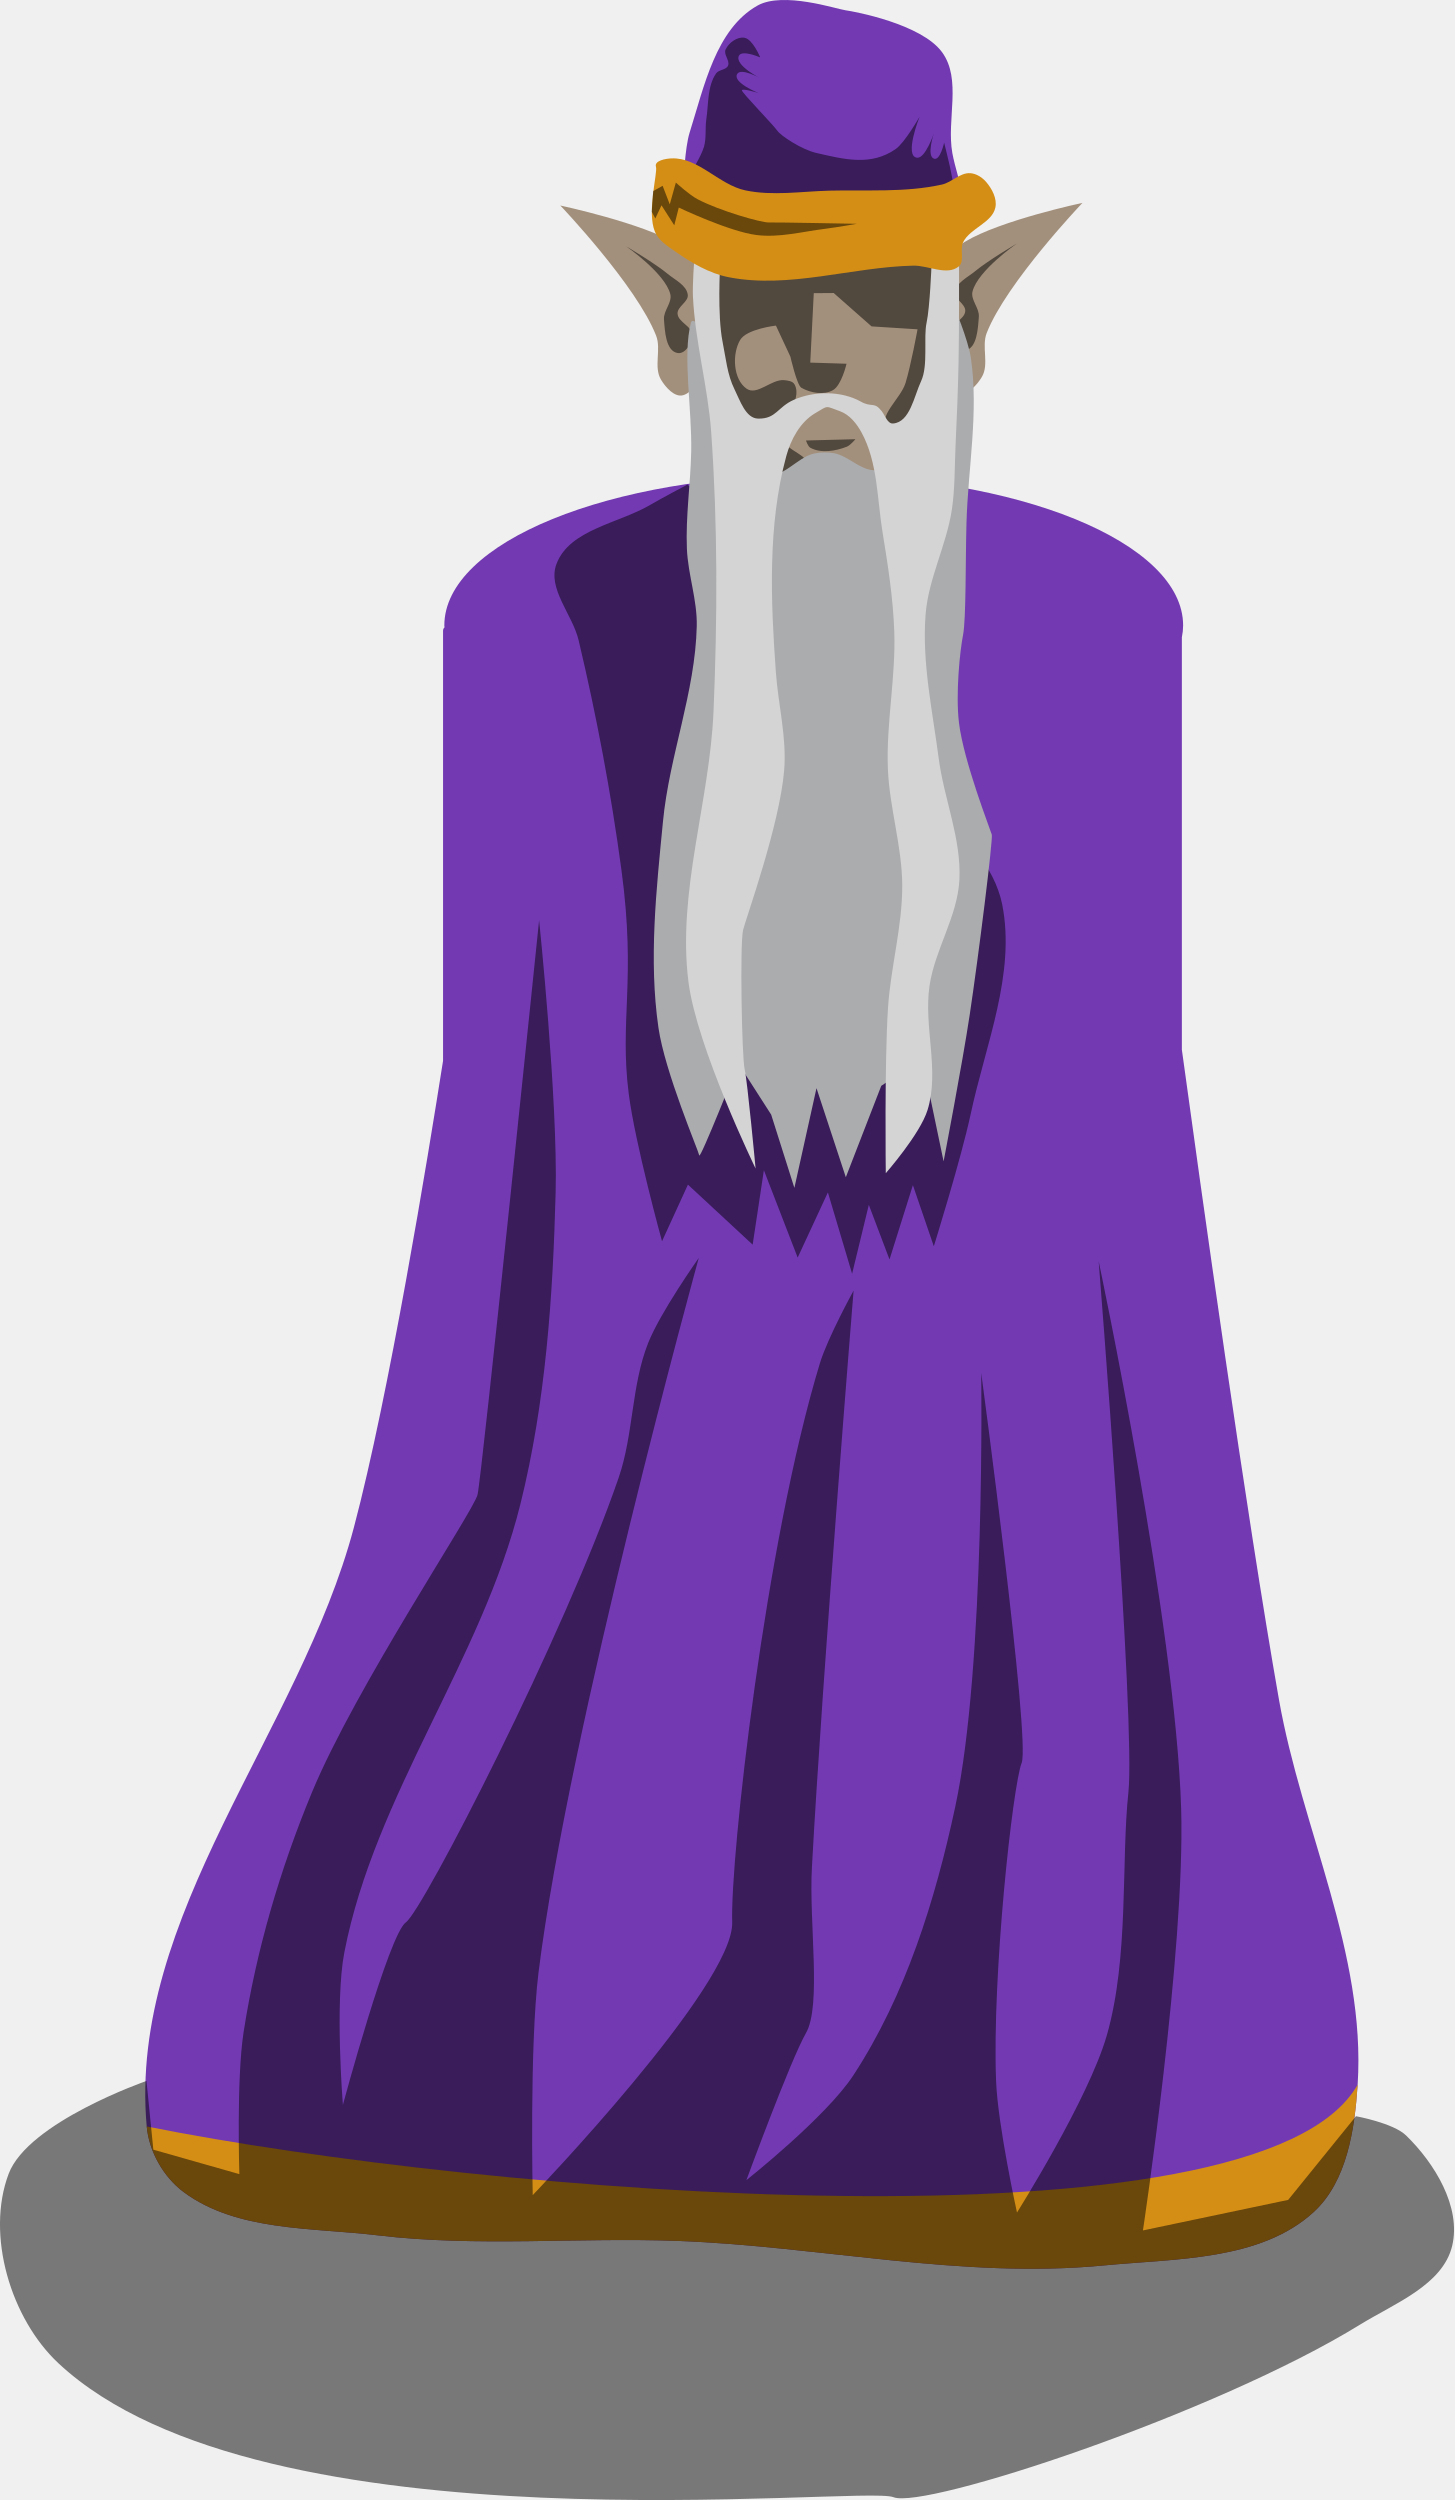
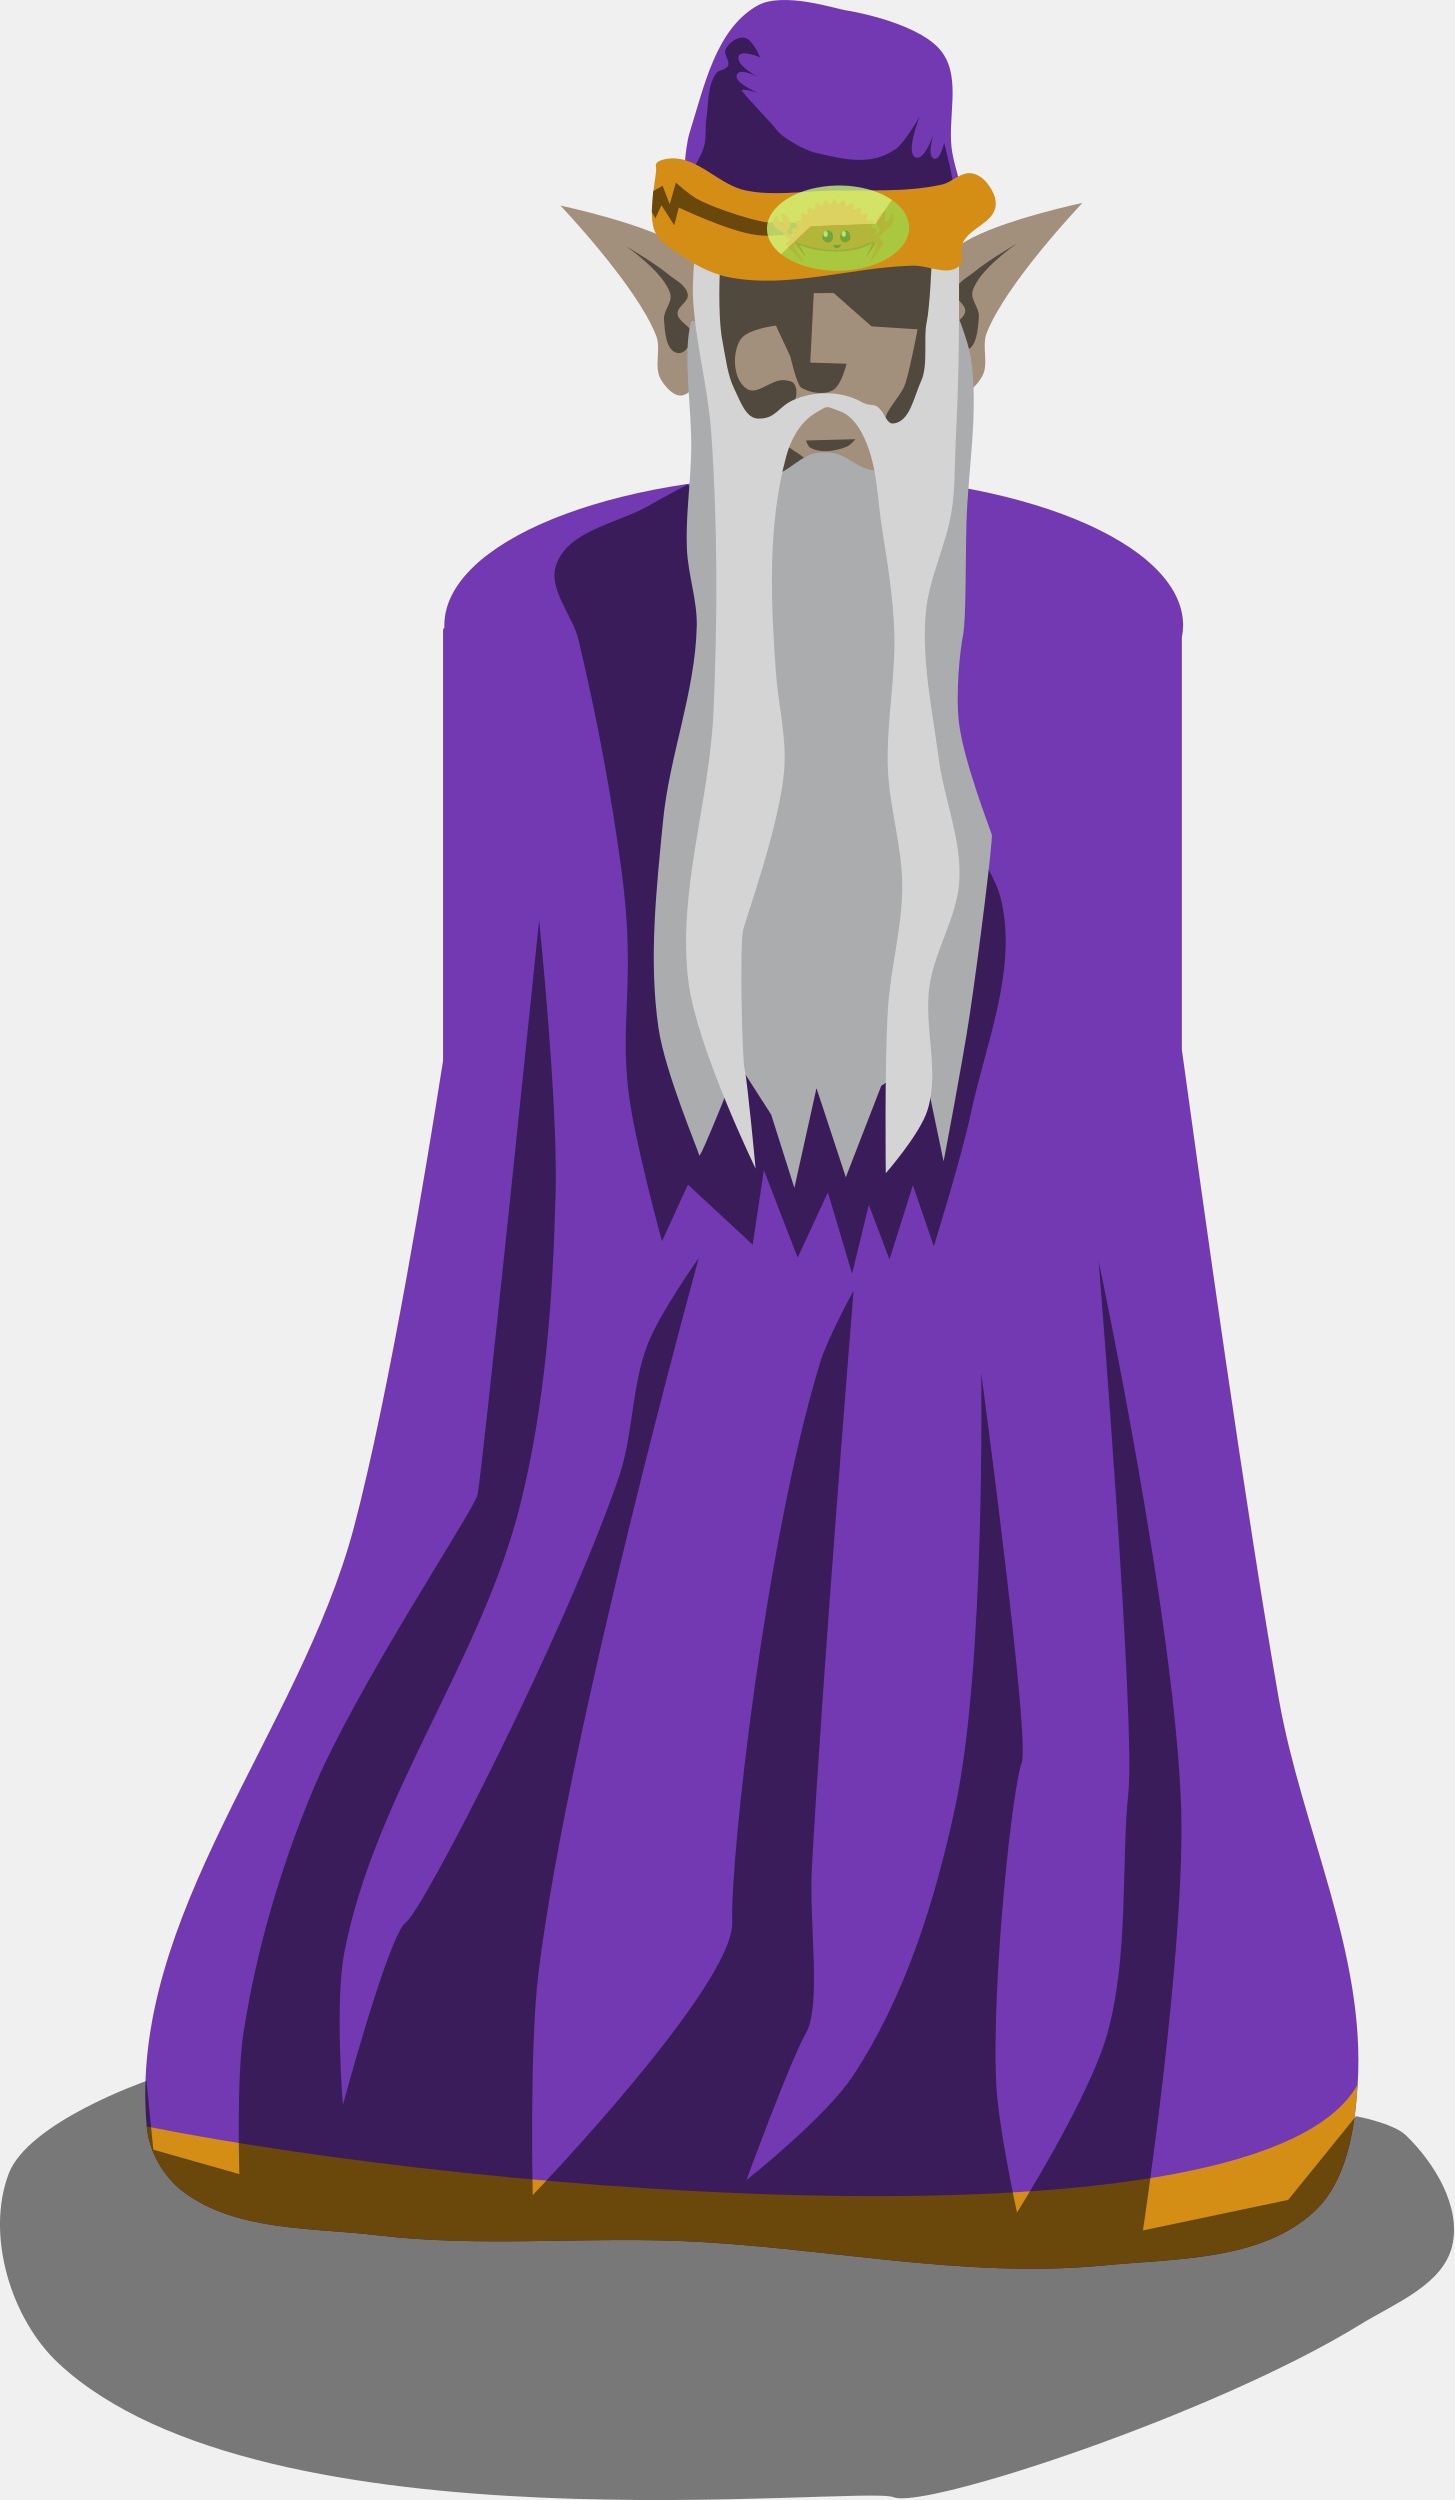
<svg xmlns="http://www.w3.org/2000/svg" width="15.346mm" height="26.385mm" viewBox="0 0 15.346 26.385" version="1.1" id="svg5">
  <defs id="defs2" />
  <g id="layer1" transform="translate(-14.94546,-23.69205)">
    <g id="g7747" transform="matrix(0.1035817,0,0,0.1035817,14.68544,18.00652)">
      <path id="path892" style="fill:#7239b3;stroke-width:17.436;stroke-linecap:round;stroke-linejoin:round;paint-order:fill markers stroke" d="m 322.854,390.348 a 142.256,57.978 0 0 0 -142.254,57.977 142.256,57.978 0 0 0 0.062,0.756 c -0.334,0.324 -0.555,0.736 -0.555,1.203 v 165.67 c -5.826,37.109 -20.735,128.444 -34.35,179.766 -20.858,78.626 -87.076,149.614 -79.77,230.631 0.868,9.627 6.468,19.505 14.229,25.268 20.474,15.202 49.346,13.626 74.666,16.656 38.432,4.599 77.421,0.695 116.1,2.174 54.522,2.084 109.103,14.666 163.414,9.441 27.759,-2.67 60.563,-1.76 81.07,-20.658 12.703,-11.706 15.732,-31.769 16.85,-49.008 3.265,-50.349 -21.561,-98.607 -30.312,-148.297 C 489.381,790.253 471.885,664.728 464.619,611.67 V 452.906 a 142.256,57.978 0 0 0 0.488,-4.582 142.256,57.978 0 0 0 -142.254,-57.977 z" transform="scale(0.2645833)" />
      <path id="path846" style="fill:#a3907c;stroke-width:12;stroke-linecap:round;stroke-linejoin:round;paint-order:fill markers stroke" d="m 325.811,246.639 a 43.59,80.01 0 0 0 -42.98,66.951 c -0.006,-0.015 -0.01,-0.03 -0.016,-0.045 -2.058,-5.358 -7.443,-9.02 -12.352,-11.996 -13.568,-8.227 -45.195,-14.949 -45.195,-14.949 0,0 29.342,30.793 36.889,50.113 2.069,5.296 -1.044,12.075 1.877,16.953 1.798,3.003 5.319,7.011 8.654,5.947 7.96,-2.538 8.557,-21.214 8.629,-23.533 0.023,-0.755 0.477,-2.669 0.984,-5.139 a 43.59,80.01 0 0 0 43.51,75.717 43.59,80.01 0 0 0 43.547,-76.555 c 0.492,2.381 0.924,4.217 0.947,4.953 0.072,2.319 0.669,20.993 8.629,23.531 3.335,1.063 6.856,-2.944 8.654,-5.947 2.921,-4.878 -0.192,-11.657 1.877,-16.953 7.546,-19.32 36.889,-50.111 36.889,-50.111 0,0 -31.628,6.72 -45.195,14.947 -4.908,2.976 -10.293,6.64 -12.352,11.998 -0.026,0.069 -0.049,0.141 -0.074,0.211 A 43.59,80.01 0 0 0 325.811,246.639 Z" transform="scale(0.2645833)" />
      <path id="path3160" style="opacity:0.5;fill:#000000;fill-opacity:1;stroke:none;stroke-width:1px;stroke-linecap:butt;stroke-linejoin:miter;stroke-opacity:1" d="m 370.377,300.865 -53.09,6.635 -29.801,-2.643 -5.9,1.266 -1.908,50.447 27.248,37.908 c 0,0 12.695,-2.235 13.584,-7.297 0.812,-4.626 -8.176,-5.963 -9.398,-10.498 -1.874,-6.954 7.748,-14.797 4.371,-21.158 -0.687,-1.295 -2.604,-1.554 -4.064,-1.676 -4.916,-0.411 -10.379,6.105 -14.43,3.289 -5.175,-3.598 -5.66,-13.3 -2.484,-18.744 2.497,-4.28 13.789,-5.553 13.789,-5.553 l 5.584,11.982 c 0,0 2.473,10.967 4.225,11.965 3.527,2.01 8.602,2.901 12.145,0.92 3.33,-1.862 5.238,-10.178 5.238,-10.178 l -13.969,-0.436 1.352,-26.74 7.68,-0.055 14.576,12.85 17.703,1.123 c 0,0 -2.555,13.938 -4.631,20.695 -1.881,6.124 -10.998,12.826 -7.057,17.877 1.98,2.538 7.071,0.766 9.576,-1.256 7.756,-6.26 10.059,-28.16 10.059,-28.16 z m 30.67,0.396 c 0,0 -11.11,6.534 -16.041,10.639 -2.851,2.374 -7.222,4.333 -7.73,8.008 -0.38,2.743 4.083,4.553 3.932,7.318 -0.184,3.36 -5.865,4.955 -5.723,8.316 0.125,2.952 2.702,7.29 5.623,6.852 4.63,-0.695 4.993,-8.326 5.33,-12.996 0.241,-3.33 -3.258,-6.483 -2.43,-9.717 2.076,-8.102 17.039,-18.42 17.039,-18.42 z m -150.473,1.025 c 0,0 14.963,10.316 17.039,18.418 0.828,3.234 -2.67,6.387 -2.43,9.717 0.337,4.67 0.7,12.301 5.33,12.996 2.921,0.439 5.498,-3.9 5.623,-6.852 0.142,-3.362 -5.538,-4.957 -5.723,-8.316 -0.152,-2.765 4.311,-4.575 3.932,-7.318 -0.509,-3.675 -4.879,-5.632 -7.73,-8.006 -4.931,-4.105 -16.041,-10.639 -16.041,-10.639 z m 88.33,74.305 -19.021,0.498 c 0,0 0.689,2.252 1.625,2.771 4.113,2.282 9.726,1.329 14.105,-0.387 1.358,-0.532 3.291,-2.883 3.291,-2.883 z m -64.662,17.475 c 0,0 -9.689,5.083 -14.406,7.85 -12.242,7.179 -30.984,9.416 -36.033,22.68 -3.627,9.529 6.147,19.462 8.5,29.383 6.938,29.246 12.518,58.857 16.521,88.646 5.707,42.463 -0.848,57.585 2.793,86.053 2.461,19.247 12.814,56.781 12.814,56.781 l 9.977,-21.805 24.926,23.117 4.324,-28.67 13.01,33.643 11.639,-25.1 9.324,31.324 6.439,-26.529 7.965,21.029 9.006,-28.615 8.057,23.533 c 0,0 10.546,-33.79 14.234,-51.074 5.672,-26.581 17.426,-53.99 12.08,-80.639 -2.958,-14.743 -14.95,-26.126 -23.373,-38.582 -23.914,-35.368 -48.868,-70.232 -76.943,-102.396 -6.43,-7.367 -20.854,-20.629 -20.854,-20.629 z" transform="scale(0.2645833)" />
      <path style="fill:#abacae;fill-opacity:1;stroke:none;stroke-width:0.265px;stroke-linecap:butt;stroke-linejoin:miter;stroke-opacity:1" d="m 72.917,87.749 c -0.891,3.3 0.114,8.786 0.02,13.177 -0.071,3.292 -0.574,6.58 -0.439,9.87 0.109,2.647 1.064,5.236 1.005,7.884 -0.15,6.721 -2.789,13.181 -3.438,19.872 -0.678,6.987 -1.47,14.107 -0.465,21.055 0.651,4.505 4.072,12.52 4.157,13.007 0.085,0.486 3.984,-9.366 3.984,-9.366 l 3.345,5.212 2.364,7.465 2.253,-10.162 2.989,9.077 3.61,-9.313 4.16,-2.797 2.192,10.495 c 0,0 1.909,-9.931 2.66,-14.93 0.916,-6.099 2.384,-17.888 2.251,-18.365 -0.133,-0.477 -2.872,-7.465 -3.344,-11.396 -0.356,-2.966 0.098,-7.354 0.416,-8.952 0.318,-1.598 0.24,-7.628 0.35,-11.443 0.16,-5.592 1.253,-11.241 0.447,-16.777 -0.272,-1.869 -1.76,-5.386 -1.76,-5.386 -4.875,0.477 1.296,10.766 -1.767,14.588 -1.4,1.747 -4.092,2.312 -6.329,2.241 -1.461,-0.046 -2.6,-1.435 -4.033,-1.724 -0.672,-0.135 -1.384,-0.123 -2.056,0.012 -1.778,0.359 -3.352,2.773 -5.029,2.081 -4.872,-2.01 -2.612,-10.632 -6.093,-14.589 -0.368,-0.419 -1.304,-1.374 -1.449,-0.836 z" id="path2286" />
      <path style="fill:#d4d4d4;fill-opacity:1;stroke:none;stroke-width:0.265px;stroke-linecap:butt;stroke-linejoin:miter;stroke-opacity:1" d="m 73.246,81.369 2.641,0.532 c 0,0 -0.307,5.082 0.255,7.861 0.327,1.617 0.472,3.323 1.209,4.798 0.571,1.144 1.133,2.96 2.411,2.982 1.853,0.032 1.949,-1.176 3.646,-1.921 2.085,-0.915 4.843,-0.916 6.829,0.197 1.128,0.632 1.324,-0.05 2.118,0.971 0.348,0.447 0.587,1.296 1.153,1.251 1.721,-0.138 2.126,-2.757 2.856,-4.322 0.742,-1.592 0.222,-4.406 0.557,-5.95 0.335,-1.544 0.503,-5.891 0.503,-5.891 l 2.802,-0.249 c 0,0 0.021,6.82 -0.049,10.23 -0.058,2.799 -0.173,5.598 -0.304,8.394 -0.104,2.199 -0.05,4.418 -0.382,6.594 -0.554,3.622 -2.39,7.01 -2.673,10.663 -0.379,4.885 0.701,9.779 1.334,14.637 0.543,4.164 2.335,8.227 2.11,12.421 -0.2,3.726 -2.502,7.08 -3.043,10.771 -0.612,4.172 1.047,8.62 -0.199,12.649 -0.76,2.459 -4.257,6.441 -4.257,6.441 0,0 -0.137,-11.223 0.225,-16.817 0.27,-4.183 1.465,-8.3 1.452,-12.493 -0.013,-4.011 -1.313,-7.935 -1.464,-11.944 -0.175,-4.648 0.816,-9.29 0.652,-13.938 -0.119,-3.379 -0.64,-6.738 -1.188,-10.075 -0.564,-3.438 -0.486,-7.17 -2.158,-10.226 -0.488,-0.892 -1.217,-1.798 -2.175,-2.141 -1.559,-0.558 -1.133,-0.634 -2.558,0.209 -1.502,0.889 -2.463,2.662 -2.921,4.347 -1.912,7.031 -1.59,14.787 -1.062,22.054 0.242,3.331 1.122,6.656 0.842,9.984 -0.468,5.568 -3.827,14.862 -4.178,16.235 -0.351,1.373 -0.13,13.036 0.152,14.211 0.282,1.175 1.116,10.118 1.116,10.118 0,0 -5.989,-12.328 -6.839,-19.007 -1.166,-9.166 2.166,-18.37 2.554,-27.602 0.397,-9.46 0.435,-18.959 -0.238,-28.403 -0.33,-4.629 -1.63,-9.163 -1.859,-13.799 -0.062,-1.257 0.132,-3.774 0.132,-3.774 z" id="path1376" />
      <path style="fill:#7239b3;stroke:none;stroke-width:0.265px;stroke-linecap:butt;stroke-linejoin:miter;stroke-opacity:1" d="m 72.167,73.472 c 0,0 0.102,-3.466 0.617,-5.098 1.47,-4.656 2.654,-10.519 6.907,-12.916 2.605,-1.468 8.063,0.355 8.959,0.477 0.896,0.123 7.734,1.385 9.846,4.272 2.036,2.783 0.437,6.898 1.051,10.291 0.232,1.283 0.991,3.784 0.991,3.784 0,0 -6.579,4.195 -10.313,4.425 -6.255,0.386 -18.058,-5.236 -18.058,-5.236 z" id="path3606" />
      <path style="opacity:0.5;fill:#000000;stroke:none;stroke-width:0.265px;stroke-linecap:butt;stroke-linejoin:miter;stroke-opacity:1" d="m 72.842,72.579 9.776,3.28 17.248,-1.1 c 0,0 -0.355,-1.914 -0.563,-2.864 -0.181,-0.828 -0.595,-2.472 -0.595,-2.472 0,0 -0.389,1.813 -1.009,1.642 -0.832,-0.229 -0.037,-2.588 -0.037,-2.588 0,0 -0.857,2.555 -1.699,2.483 -1.379,-0.117 0.247,-4.181 0.247,-4.181 0,0 -1.519,2.67 -2.453,3.31 -2.511,1.721 -5.127,1.065 -8.093,0.38 -1.484,-0.343 -3.633,-1.768 -3.963,-2.274 -0.331,-0.505 -3.544,-3.802 -3.594,-4.084 -0.049,-0.282 1.683,0.254 1.683,0.254 0,0 -2.604,-1.035 -2.186,-1.906 0.358,-0.747 2.446,0.439 2.446,0.439 0,0 -2.714,-1.344 -2.256,-2.322 0.309,-0.659 2.177,0.166 2.177,0.166 0,0 -0.76,-1.861 -1.604,-2.006 -0.745,-0.128 -1.608,0.513 -1.926,1.2 -0.234,0.506 0.476,1.148 0.245,1.655 -0.199,0.436 -0.937,0.381 -1.21,0.775 -0.904,1.305 -0.761,3.086 -0.995,4.656 -0.139,0.934 0.018,1.915 -0.242,2.823 -0.282,0.983 -1.397,2.732 -1.397,2.732 z" id="path7139" />
      <path style="fill:#d48e15;fill-opacity:1;stroke:none;stroke-width:0.265px;stroke-linecap:butt;stroke-linejoin:miter;stroke-opacity:1" d="m 100.649,79.56 c -0.377,0.752 0.193,1.949 -0.458,2.481 -1.195,0.976 -3.086,-0.118 -4.629,-0.084 -6.278,0.14 -12.638,2.381 -18.801,1.179 -1.971,-0.384 -3.784,-1.461 -5.431,-2.609 -0.796,-0.555 -1.718,-1.129 -2.089,-2.025 -0.844,-2.039 0.295,-5.99 0.106,-6.619 -0.19,-0.628 0.978,-0.829 1.575,-0.855 2.737,-0.123 4.863,2.702 7.545,3.261 2.792,0.582 5.705,0.099 8.555,0.026 3.824,-0.098 7.724,0.208 11.459,-0.62 1.013,-0.225 1.853,-1.226 2.888,-1.161 0.62,0.039 1.226,0.431 1.628,0.903 0.594,0.696 1.117,1.684 0.936,2.581 -0.32,1.578 -2.562,2.103 -3.284,3.542 z" id="path3419" />
      <path id="path4016" style="fill:#d48e15;stroke-width:17.436;stroke-linecap:round;stroke-linejoin:round;paint-order:fill markers stroke" d="m 65.988,1026.35 c 0.868,9.627 6.468,19.505 14.229,25.268 20.474,15.202 49.346,13.626 74.666,16.656 38.432,4.599 77.421,0.695 116.1,2.174 54.522,2.084 109.103,14.666 163.414,9.441 27.759,-2.67 60.563,-1.76 81.07,-20.658 12.703,-11.706 15.732,-31.769 16.85,-49.008 -37.587,66.971 -337.109,42.019 -466.328,16.127 z" transform="scale(0.2645833)" />
      <path style="opacity:0.5;fill:#000000;stroke:none;stroke-width:0.265px;stroke-linecap:butt;stroke-linejoin:miter;stroke-opacity:1" d="m 26.899,276.412 c 0,0 -0.307,-9.684 0.429,-14.444 1.295,-8.369 3.718,-16.609 6.958,-24.433 4.427,-10.693 16.451,-28.629 16.88,-30.34 0.429,-1.71 6.274,-58.54 6.274,-58.54 0,0 1.925,18.483 1.684,27.745 -0.277,10.644 -1.022,21.406 -3.589,31.74 -3.942,15.87 -14.816,29.608 -17.937,45.66 -0.99,5.092 -0.152,15.561 -0.152,15.561 0,0 4.686,-17.394 6.423,-18.605 1.737,-1.211 16.244,-29.476 21.681,-45.313 1.518,-4.42 1.279,-9.349 2.994,-13.696 1.236,-3.134 5.164,-8.687 5.164,-8.687 0,0 -13.266,48.116 -16.326,72.795 -0.931,7.511 -0.593,22.697 -0.593,22.697 0,0 20.54,-21.381 20.326,-27.816 -0.214,-6.435 3.35,-38.544 8.928,-56.922 0.792,-2.611 3.44,-7.428 3.44,-7.428 0,0 -3.189,39.203 -4.25,58.838 -0.302,5.6 1,14.01 -0.602,16.814 -1.602,2.804 -6.07,14.988 -6.07,14.988 0,0 8.113,-6.423 10.896,-10.679 5.34,-8.167 8.34,-17.828 10.385,-27.368 3.095,-14.436 2.643,-44.214 2.643,-44.214 0,0 5.032,37.425 4.124,39.737 -0.908,2.311 -3.028,21.598 -2.607,32.437 0.175,4.515 2.13,13.387 2.13,13.387 0,0 7.298,-11.576 9.156,-18.067 2.277,-7.953 1.444,-17.728 2.194,-24.72 0.751,-6.992 -3.028,-54.14 -3.028,-54.14 0,0 7.852,37.028 8.406,55.844 0.423,14.355 -3.896,42.907 -3.896,42.907 l 14.801,-3.112 6.905,-8.526 c 0,0 3.796,0.689 5.103,1.958 2.915,2.829 5.64,7.291 4.701,11.243 -0.951,4 -5.869,5.867 -9.37,8.024 -14.79,9.113 -44.365,18.868 -47.558,17.593 -3.193,-1.274 -64.107,5.942 -85.08,-13.646 -4.861,-4.54 -7.421,-13.073 -5.076,-19.298 1.99,-5.284 14.046,-9.468 14.046,-9.468 l 0.698,7.002 z" id="path5652" />
      <path style="opacity:0.5;fill:#000000;stroke:none;stroke-width:0.265px;stroke-linecap:butt;stroke-linejoin:miter;stroke-opacity:1" d="m 69.281,77.148 0.629,-1.339 1.303,2.034 0.458,-1.804 c 0,0 5.145,2.449 7.925,2.797 2.325,0.29 4.674,-0.349 6.999,-0.636 1.083,-0.134 3.235,-0.507 3.235,-0.507 0,0 -8.239,-0.16 -8.997,-0.137 -0.758,0.023 -5.011,-1.187 -7.264,-2.376 -0.816,-0.431 -2.195,-1.687 -2.195,-1.687 l -0.621,2.219 -0.728,-1.891 -0.961,0.538 -0.144,2.114 z" id="path6872" />
    </g>
+     <g id="g1537">
+       <g style="clip-rule:evenodd;fill-rule:evenodd;stroke-linejoin:round;stroke-miterlimit:1.414" id="g1402" transform="matrix(0.00108514,0,0,0.00108514,23.09216,25.69893)">
+         <g id="Layer-1">
+           <g transform="translate(1009.4,506.362)" id="g1342">
+             <path d="m 0,-7.203 -12.072,-25.006 c 0.063,-0.947 0.111,-1.898 0.111,-2.853 0,-28.346 -29.478,-54.471 -79.069,-75.389 v 17.393 c -4.836,-1.919 -9.871,-3.787 -15.117,-5.593 v -8.108 c -70.874,-25.56 -176.383,-41.778 -294.241,-41.778 -102.973,0 -196.529,12.38 -265.791,32.554 v 28.246 h -0.002 v -34.188 c -70.96,22.55 -114.954,53.877 -114.954,88.515 0,5.46 1.101,10.838 3.217,16.113 l -7.228,12.867 c 0,0 -5.792,7.512 4.406,23.362 8.994,13.977 54.048,68.685 77.827,97.335 10.214,14.687 17.141,23.734 17.746,22.859 0.955,-1.386 -6.351,-28.961 -26.635,-60.423 -9.466,-16.895 -20.768,-39.283 -27.554,-55.819 18.942,11.99 130.23,68.029 357.232,67.801 231.994,-0.232 335.115,-72.851 346.433,-82.737 -3.955,15.889 -17.468,48.033 -28.245,70.638 -17.706,32.331 -24.12,60.478 -23.296,61.87 0.524,0.878 6.565,-8.441 15.476,-23.543 C -51.025,87.37 -11.739,30.974 -3.889,16.608 5.007,0.323 0,-7.203 0,-7.203" style="fill:#a52b00;fill-rule:nonzero" id="path1340" />
+           </g>
+           <g transform="translate(1079.49,294.885)" id="g1346">
+             <path d="m 0,204.135 -79.343,-58.446 c -0.745,-2.6 -1.49,-5.201 -2.26,-7.781 l 26.062,-37.754 c 2.66,-3.84 3.196,-8.832 1.469,-13.211 -1.731,-4.358 -5.515,-7.482 -9.99,-8.247 l -44.066,-7.479 c -1.709,-3.485 -3.498,-6.916 -5.294,-10.319 L -94.907,18.51 c 1.903,-4.317 1.505,-9.335 -1.022,-13.254 -2.517,-3.937 -6.786,-6.237 -11.338,-6.058 l -44.724,1.625 c -2.315,-3.016 -4.667,-6.003 -7.067,-8.937 l 10.278,-45.432 c 1.042,-4.612 -0.274,-9.443 -3.487,-12.794 -3.195,-3.339 -7.838,-4.722 -12.253,-3.639 l -43.562,10.709 c -2.82,-2.493 -5.688,-4.953 -8.588,-7.365 l 1.567,-46.641 c 0.168,-4.721 -2.033,-9.208 -5.812,-11.829 -3.777,-2.636 -8.57,-3.032 -12.701,-1.074 l -40.638,19.321 c -3.273,-1.878 -6.565,-3.737 -9.892,-5.537 l -7.181,-45.961 c -0.729,-4.656 -3.724,-8.612 -7.919,-10.418 -4.185,-1.817 -8.976,-1.228 -12.648,1.536 l -36.232,27.185 c -3.569,-1.185 -7.153,-2.32 -10.779,-3.407 l -15.617,-43.585 c -1.588,-4.443 -5.25,-7.706 -9.716,-8.624 -4.45,-0.909 -9.028,0.632 -12.114,4.08 l -30.499,34.119 c -3.685,-0.423 -7.377,-0.81 -11.076,-1.131 l -23.549,-39.676 c -2.384,-4.018 -6.597,-6.464 -11.139,-6.464 -4.529,0 -8.75,2.446 -11.118,6.464 l -23.555,39.676 c -3.701,0.321 -7.408,0.708 -11.088,1.131 l -30.499,-34.119 c -3.09,-3.448 -7.684,-4.989 -12.122,-4.08 -4.46,0.93 -8.128,4.181 -9.707,8.624 l -15.629,43.585 c -3.621,1.087 -7.205,2.23 -10.78,3.407 l -36.22,-27.185 c -3.683,-2.774 -8.478,-3.361 -12.668,-1.536 -4.181,1.806 -7.188,5.762 -7.913,10.418 l -7.186,45.961 c -3.322,1.8 -6.614,3.649 -9.895,5.537 l -40.634,-19.321 c -4.127,-1.966 -8.945,-1.562 -12.704,1.074 -3.773,2.621 -5.98,7.108 -5.81,11.829 l 1.562,46.641 c -2.894,2.412 -5.756,4.872 -8.591,7.365 l -43.554,-10.709 c -4.423,-1.074 -9.062,0.3 -12.265,3.639 -3.221,3.351 -4.526,8.182 -3.491,12.794 l 10.257,45.432 c -2.378,2.945 -4.733,5.921 -7.042,8.937 l -44.724,-1.625 c -4.513,-0.135 -8.821,2.121 -11.343,6.058 -2.527,3.919 -2.91,8.937 -1.029,13.254 l 18.528,42.388 c -1.799,3.403 -3.586,6.834 -5.309,10.319 l -44.063,7.479 c -4.479,0.754 -8.252,3.876 -9.994,8.247 -1.728,4.379 -1.167,9.371 1.474,13.211 l 26.066,37.754 c -0.201,0.667 -0.387,1.339 -0.587,2.008 l -73.696,78.285 c 0,0 -11.296,8.851 5.147,29.654 14.5,18.351 88.951,91.096 128.271,129.205 16.606,19.348 27.984,31.329 29.172,30.293 1.876,-1.645 -7.972,-36.847 -40.682,-78.149 -25.216,-37.056 -57.941,-94.049 -50.267,-100.618 0,0 8.729,-11.081 26.242,-19.057 0.641,0.512 -0.662,-0.507 0,0 0,0 369.595,170.491 712.429,2.884 39.164,-7.025 62.873,13.955 62.873,13.955 8.176,4.74 -12.996,63.344 -30.407,102.137 -23.679,44.05 -27.151,78.422 -25.144,79.614 1.268,0.757 9.883,-12.353 22.172,-33.217 C -67.814,332.649 -10.492,252.1 0,232.534 11.895,210.352 0,204.135 0,204.135" style="fill:#f74c00;fill-rule:nonzero" id="path1344" />
+           </g>
+           <g transform="translate(917.896,244.679)" id="g1350">
+             <path d="m 0,232.466 c 0,0 53.179,-2.466 123.032,-73.462 l 9.898,-21.979 c 0,0 -108.417,-107.848 60.118,-182.291 0,0 -14.755,24.112 -10.426,117.272 0,0 50.815,-17.649 65.714,-99.94 0,0 74.12,97.724 -80.502,189.377 0,0 -72.54,116.289 -174.805,105.15 z" style="fill:#f74c00;fill-rule:nonzero" id="path1348" />
+           </g>
+           <g transform="translate(676.997,488.361)" id="g1354">
+             <path d="m 0,-78.192 c 0,0 36.935,-40.443 73.871,0 0,0 29.022,53.927 0,80.887 0,0 -47.487,37.748 -73.871,0 0,0 -31.658,-29.659 0,-80.887" style="fill-rule:nonzero" id="path1352" />
+           </g>
+           <g transform="translate(719.761,425.169)" id="g1358">
+             <path d="m 0,0.004 c 0,15.746 -9.282,28.514 -20.732,28.514 -11.448,0 -20.73,-12.768 -20.73,-28.514 0,-15.75 9.282,-28.518 20.73,-28.518 C -9.282,-28.514 0,-15.746 0,0.004" style="fill:#ffffff;fill-rule:nonzero" id="path1356" />
+           </g>
+           <g transform="translate(512.148,482.736)" id="g1362">
+             <path d="m 0,-83.609 c 0,0 63.355,-28.052 80.648,34.562 0,0 18.114,72.98 -52.03,77.099 0,0 -89.444,-17.228 -28.618,-111.661" style="fill-rule:nonzero" id="path1360" />
+           </g>
+           <g transform="translate(543.968,426.204)" id="g1366">
+             <path d="m 0,0.002 c 0,16.239 -9.572,29.409 -21.381,29.409 -11.804,0 -21.379,-13.17 -21.379,-29.409 0,-16.244 9.575,-29.411 21.379,-29.411 C -9.572,-29.409 0,-16.242 0,0.002" style="fill:#ffffff;fill-rule:nonzero" id="path1364" />
+           </g>
+           <g transform="translate(593.317,576.574)" id="g1370">
+             <path d="m 0,-40.271 80.796,-6.484 c 0,0 -2.738,13.006 -13.279,22.769 0,0 -27.79,30.47 -59.673,-2.533 0,0 -5.217,-5.629 -7.844,-13.752" style="fill-rule:nonzero" id="path1368" />
+           </g>
+           <g transform="translate(269.796,270.778)" id="g1374">
+             <path d="m 0,190.741 c -0.667,0 -1.321,0.049 -1.973,0.101 -26.234,-5.971 -99.973,-25.185 -119.464,-56.363 0,0 99.227,-112.872 -55.86,-185.019 l 18.057,124.878 c 0,0 -47.809,-31.949 -58.126,-101.346 0,0 -116.423,84.494 51.384,165.474 0,0 15.22,57.187 161.349,102.815 l 0.107,-0.435 c 1.471,0.272 2.977,0.435 4.526,0.435 13.808,0 25.003,-11.312 25.003,-25.271 0,-13.956 -11.195,-25.269 -25.003,-25.269" style="fill:#f74c00;fill-rule:nonzero" id="path1372" />
+           </g>
+         </g>
+       </g>
+       <g id="g1512">
+         <path id="path24718" style="opacity:0.75;fill:#9bdb4d;stroke-width:3.814;stroke-linecap:round;stroke-linejoin:round;paint-order:fill markers stroke" d="m 24.047,25.675 a 0.45,0.75 89.231 0 0 -0.022,-0.003 0.45,0.75 89.231 0 1 0.037,0.007 0.45,0.75 89.231 0 0 -0.015,-0.004 z m -0.087,-0.015 a 0.45,0.75 89.231 0 0 -0.023,-0.002 0.45,0.75 89.231 0 1 0.03,0.003 0.45,0.75 89.231 0 0 -0.007,-0.001 z m 0.156,0.032 a 0.45,0.75 89.231 0 1 0.027,0.008 0.45,0.75 89.231 0 0 -0.027,-0.008 z m -0.219,-0.038 a 0.45,0.75 89.231 0 0 -0.042,-0.003 0.45,0.75 89.231 0 1 0.042,0.003 z M 23.701,25.654 a 0.45,0.75 89.231 0 0 -0.019,0.002 0.45,0.75 89.231 0 1 0.019,-0.002 z m 0.637,0.134 a 0.45,0.75 89.231 0 1 0.012,0.007 0.45,0.75 89.231 0 0 -0.012,-0.007 z m 0.021,0.015 -0.167,0.251 -0.687,0.027 -0.313,0.294 a 0.45,0.75 89.231 0 0 0.609,0.175 0.45,0.75 89.231 0 0 0.74,-0.463 0.45,0.75 89.231 0 0 -0.181,-0.284 z m -0.912,-0.1 a 0.45,0.75 89.231 0 0 -0.022,0.007 0.45,0.75 89.231 0 1 0.022,-0.007 z m -0.082,0.03 a 0.45,0.75 89.231 0 0 -0.02,0.009 0.45,0.75 89.231 0 1 0.02,-0.009 z m -0.192,0.117 a 0.45,0.75 89.231 0 0 -0.01,0.009 0.45,0.75 89.231 0 1 0.01,-0.009 z m -0.048,0.048 a 0.45,0.75 89.231 0 0 -0.01,0.012 0.45,0.75 89.231 0 1 0.01,-0.012 z m -0.063,0.1 a 0.45,0.75 89.231 0 0 -0.005,0.013 0.45,0.75 89.231 0 1 0.005,-0.013 z m -0.017,0.054 a 0.45,0.75 89.231 0 0 -0.002,0.014 0.45,0.75 89.231 0 1 0.002,-0.014 z m -1.66e-4,0.109 a 0.45,0.75 89.231 0 0 0.002,0.01 0.45,0.75 89.231 0 1 -0.002,-0.01 z m 0.016,0.053 a 0.45,0.75 89.231 0 0 0.006,0.014 0.45,0.75 89.231 0 1 -0.006,-0.014 z" />
+         <path id="path24720" style="opacity:0.75;fill:#d1ff82;stroke-width:3.814;stroke-linecap:round;stroke-linejoin:round;paint-order:fill markers stroke" d="m 24.012,25.668 a 0.45,0.75 89.231 0 0 -0.232,-0.018 0.45,0.75 89.231 0 0 -0.74,0.463 0.45,0.75 89.231 0 0 0.15,0.263 l 0.314,-0.295 0.687,-0.027 0.168,-0.252 a 0.45,0.75 89.231 0 0 -0.348,-0.134 z" />
+       </g>
+     </g>
  </g>
</svg>
